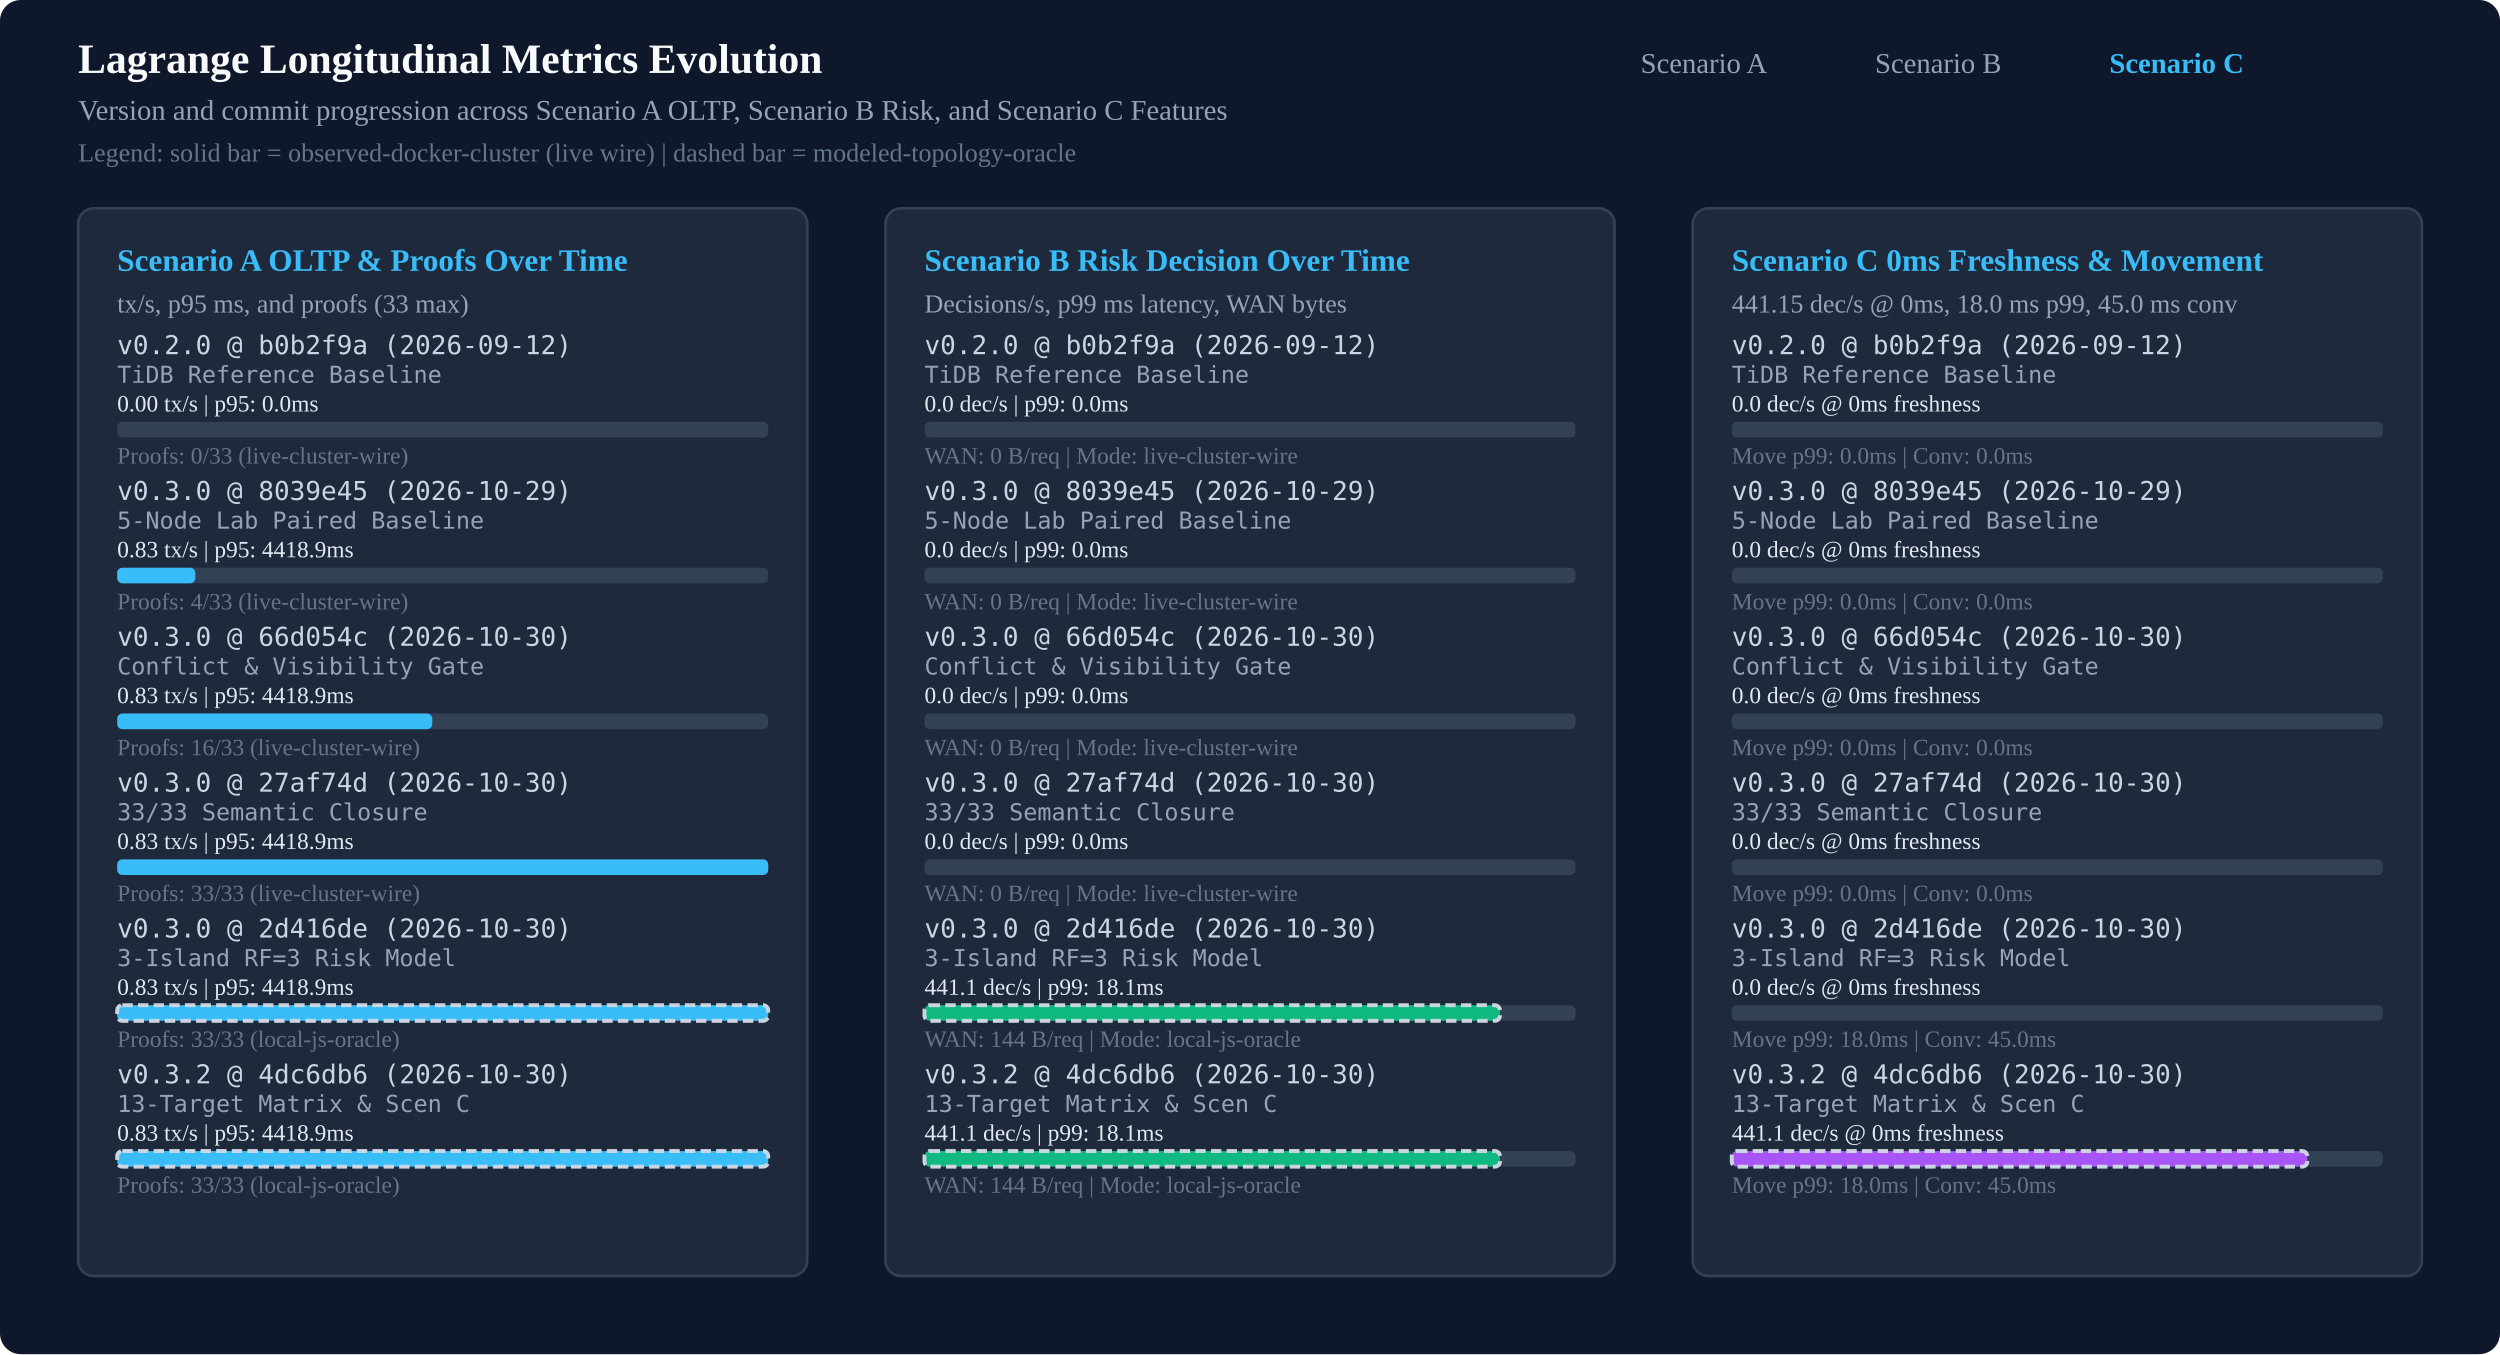
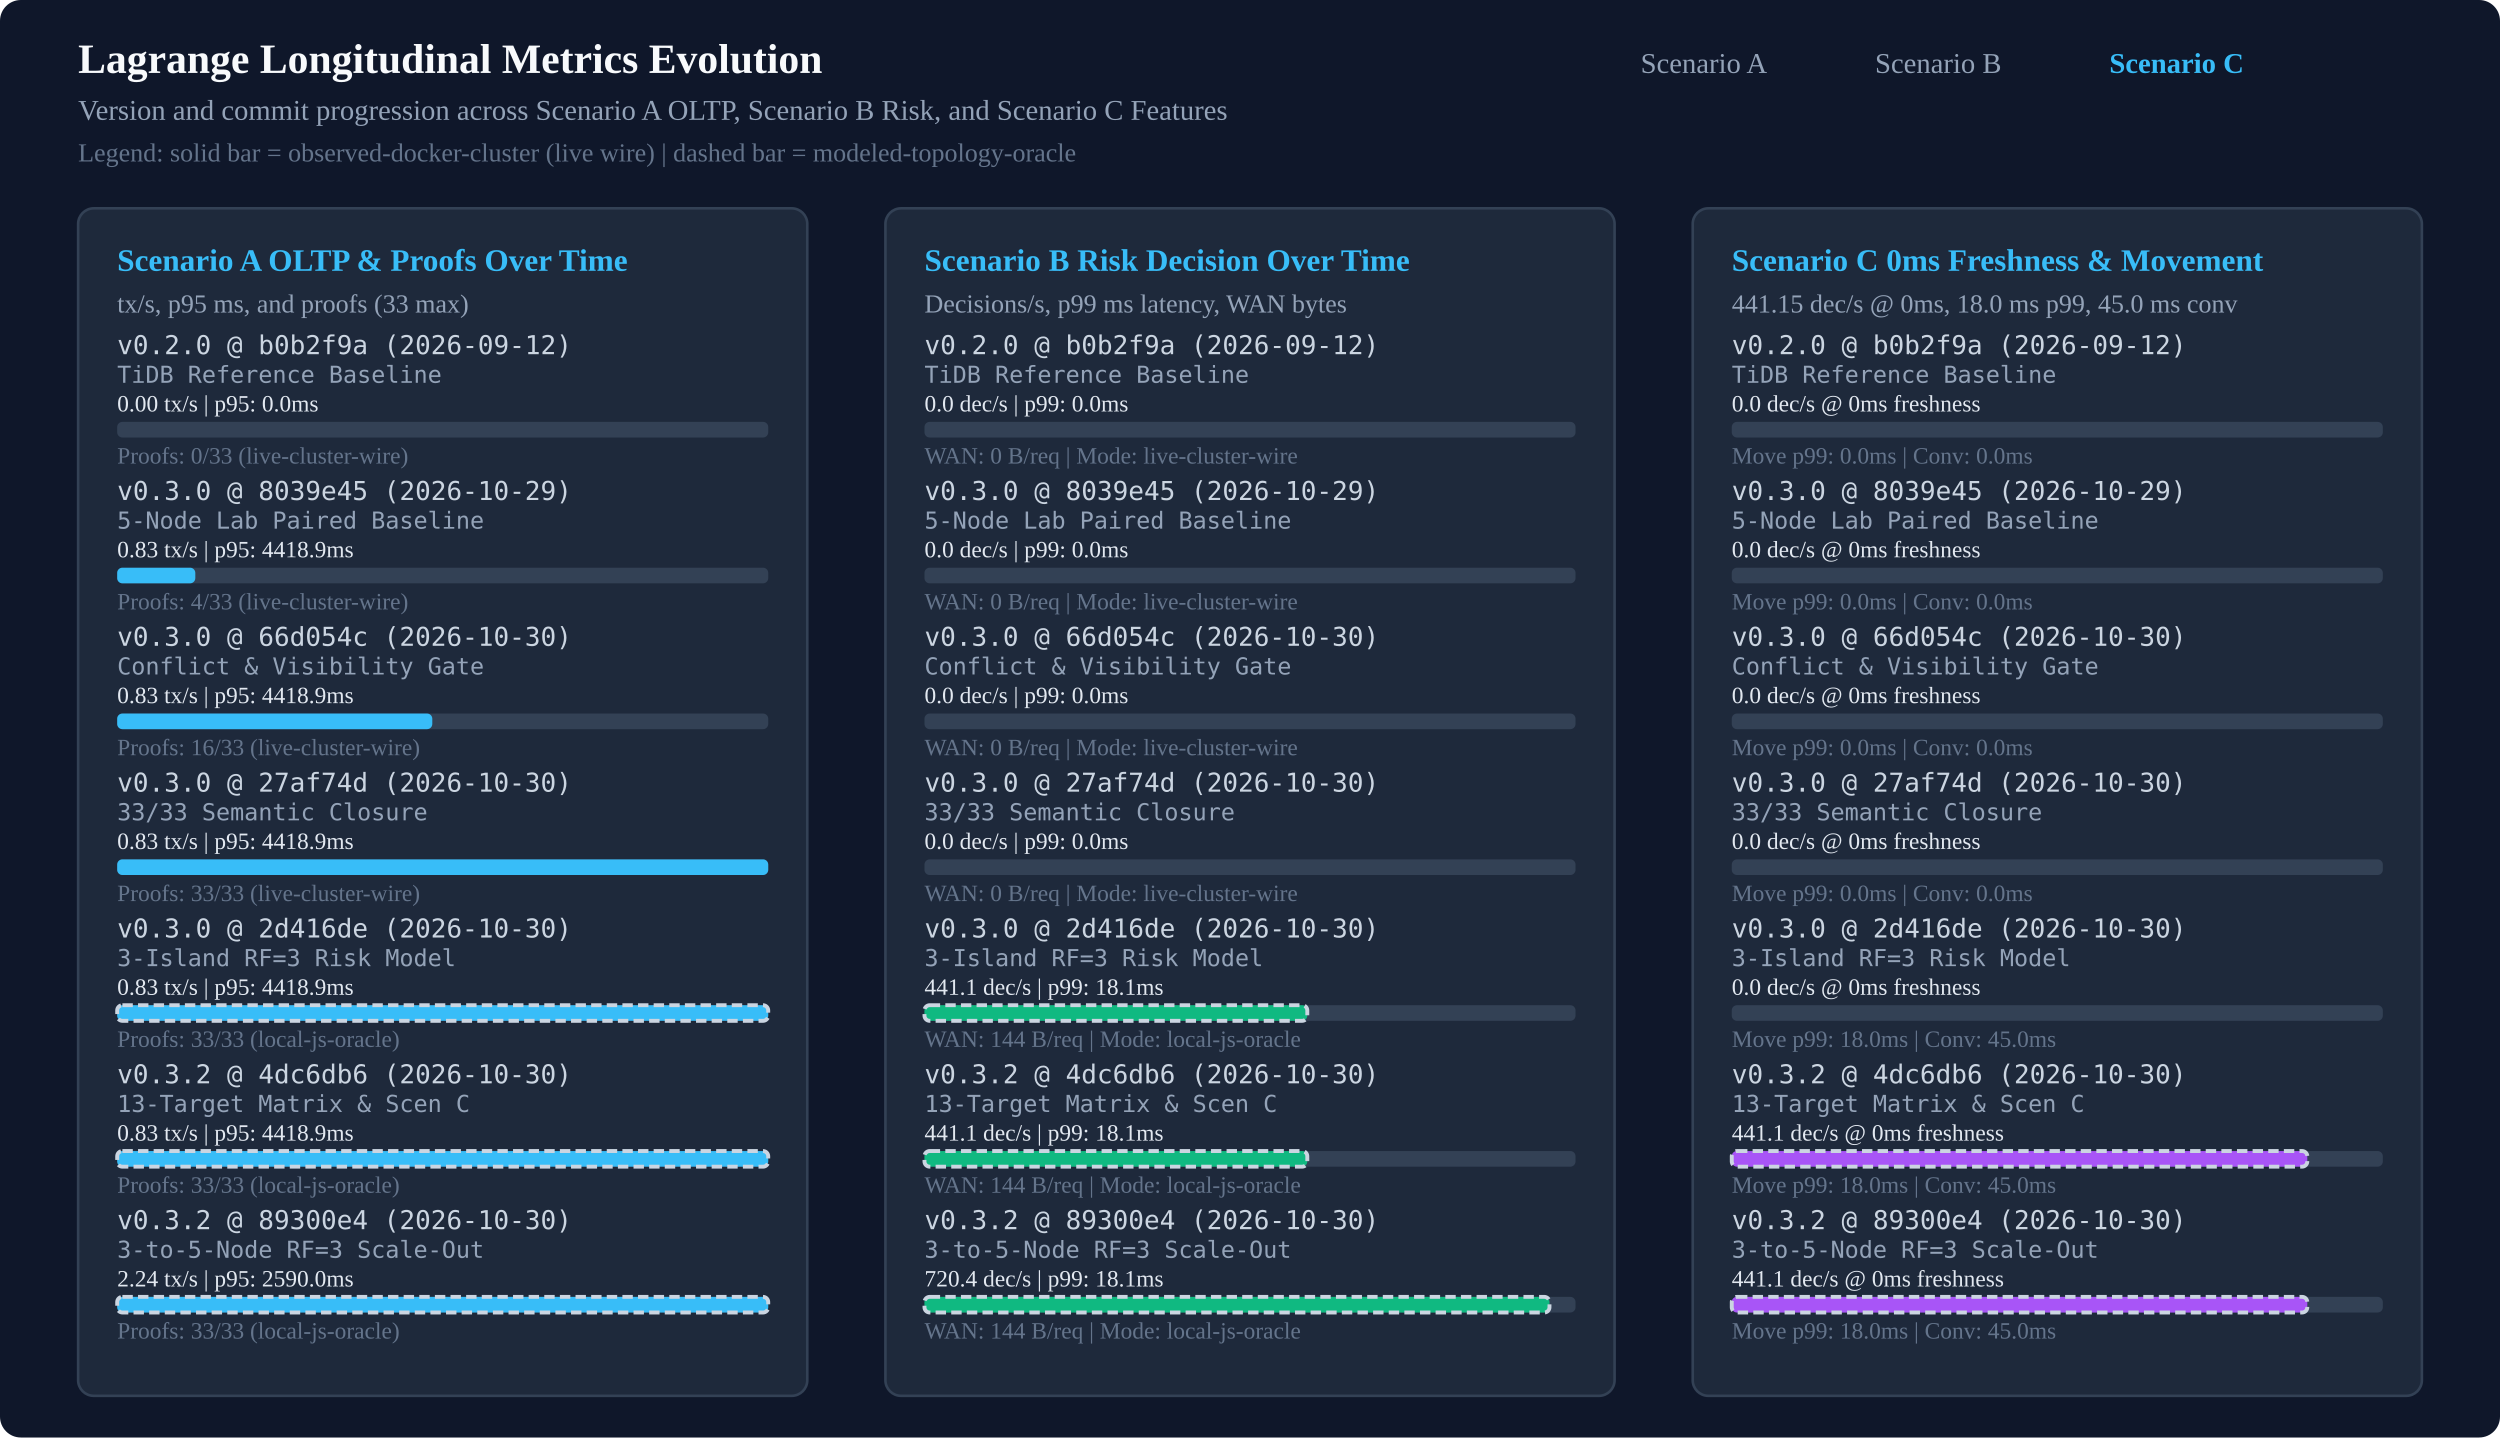
- <svg xmlns="http://www.w3.org/2000/svg" viewBox="0 0 960 520" width="960" height="520">
-   <rect width="960" height="520" fill="#0f172a" rx="8" />
+ <svg xmlns="http://www.w3.org/2000/svg" viewBox="0 0 960 552" width="960" height="552">
+   <rect width="960" height="552" fill="#0f172a" rx="8" />
  <text x="30" y="28" fill="#f8fafc" font-size="16" font-weight="bold">Lagrange Longitudinal Metrics Evolution</text>
  <text x="30" y="46" fill="#94a3b8" font-size="11">Version and commit progression across Scenario A OLTP, Scenario B Risk, and Scenario C Features</text>
  <text x="30" y="62" fill="#64748b" font-size="10">Legend: solid bar = observed-docker-cluster (live wire) | dashed bar = modeled-topology-oracle</text>
  <a href="tidb-reference-scenarios.md#scenario-a-tidb-oltp-baseline">
    <text x="630" y="28" fill="#94a3b8" font-size="11">Scenario A</text>
  </a>
  <a href="tidb-reference-scenarios.md#scenario-b-tidb-distributed-risk-decision">
    <text x="720" y="28" fill="#94a3b8" font-size="11">Scenario B</text>
  </a>
  <a href="tidb-reference-scenarios.md#scenario-c-streaming-feature-risk-decision">
    <text x="810" y="28" fill="#38bdf8" font-size="11" font-weight="bold">Scenario C</text>
  </a>
-   <rect x="30" y="80" width="280" height="410" fill="#1e293b" rx="6" stroke="#334155" />
+   <rect x="30" y="80" width="280" height="456" fill="#1e293b" rx="6" stroke="#334155" />
  <a href="tidb-reference-scenarios.md#scenario-a-tidb-oltp-baseline">
    <text x="45" y="104" fill="#38bdf8" font-size="12" font-weight="bold">Scenario A OLTP &amp; Proofs Over Time</text>
  </a>
  <text x="45" y="120" fill="#94a3b8" font-size="10">tx/s, p95 ms, and proofs (33 max)</text>
  <text x="45" y="136" fill="#cbd5e1" font-size="10" font-family="monospace">v0.2.0 @ b0b2f9a (2026-09-12)</text>
  <text x="45" y="147" fill="#94a3b8" font-size="9" font-family="monospace">TiDB Reference Baseline</text>
  <text x="45" y="158" fill="#e2e8f0" font-size="9">0.00 tx/s | p95: 0.0ms</text>
  <rect x="45" y="162" width="250" height="6" fill="#334155" rx="2" />
  <text x="45" y="178" fill="#64748b" font-size="9">Proofs: 0/33 (live-cluster-wire)</text>
  <text x="45" y="192" fill="#cbd5e1" font-size="10" font-family="monospace">v0.3.0 @ 8039e45 (2026-10-29)</text>
  <text x="45" y="203" fill="#94a3b8" font-size="9" font-family="monospace">5-Node Lab Paired Baseline</text>
  <text x="45" y="214" fill="#e2e8f0" font-size="9">0.83 tx/s | p95: 4418.9ms</text>
  <rect x="45" y="218" width="250" height="6" fill="#334155" rx="2" />
  <rect x="45" y="218" width="30" height="6" fill="#38bdf8" rx="2" />
  <text x="45" y="234" fill="#64748b" font-size="9">Proofs: 4/33 (live-cluster-wire)</text>
  <text x="45" y="248" fill="#cbd5e1" font-size="10" font-family="monospace">v0.3.0 @ 66d054c (2026-10-30)</text>
  <text x="45" y="259" fill="#94a3b8" font-size="9" font-family="monospace">Conflict &amp; Visibility Gate</text>
  <text x="45" y="270" fill="#e2e8f0" font-size="9">0.83 tx/s | p95: 4418.9ms</text>
  <rect x="45" y="274" width="250" height="6" fill="#334155" rx="2" />
  <rect x="45" y="274" width="121" height="6" fill="#38bdf8" rx="2" />
  <text x="45" y="290" fill="#64748b" font-size="9">Proofs: 16/33 (live-cluster-wire)</text>
  <text x="45" y="304" fill="#cbd5e1" font-size="10" font-family="monospace">v0.3.0 @ 27af74d (2026-10-30)</text>
  <text x="45" y="315" fill="#94a3b8" font-size="9" font-family="monospace">33/33 Semantic Closure</text>
  <text x="45" y="326" fill="#e2e8f0" font-size="9">0.83 tx/s | p95: 4418.9ms</text>
  <rect x="45" y="330" width="250" height="6" fill="#334155" rx="2" />
  <rect x="45" y="330" width="250" height="6" fill="#38bdf8" rx="2" />
  <text x="45" y="346" fill="#64748b" font-size="9">Proofs: 33/33 (live-cluster-wire)</text>
  <text x="45" y="360" fill="#cbd5e1" font-size="10" font-family="monospace">v0.3.0 @ 2d416de (2026-10-30)</text>
  <text x="45" y="371" fill="#94a3b8" font-size="9" font-family="monospace">3-Island RF=3 Risk Model</text>
  <text x="45" y="382" fill="#e2e8f0" font-size="9">0.83 tx/s | p95: 4418.9ms</text>
  <rect x="45" y="386" width="250" height="6" fill="#334155" rx="2" />
  <rect x="45" y="386" width="250" height="6" fill="#38bdf8" rx="2" stroke="#cbd5e1" stroke-width="1.5" stroke-dasharray="4,2" />
  <text x="45" y="402" fill="#64748b" font-size="9">Proofs: 33/33 (local-js-oracle)</text>
  <text x="45" y="416" fill="#cbd5e1" font-size="10" font-family="monospace">v0.3.2 @ 4dc6db6 (2026-10-30)</text>
  <text x="45" y="427" fill="#94a3b8" font-size="9" font-family="monospace">13-Target Matrix &amp; Scen C</text>
  <text x="45" y="438" fill="#e2e8f0" font-size="9">0.83 tx/s | p95: 4418.9ms</text>
  <rect x="45" y="442" width="250" height="6" fill="#334155" rx="2" />
  <rect x="45" y="442" width="250" height="6" fill="#38bdf8" rx="2" stroke="#cbd5e1" stroke-width="1.5" stroke-dasharray="4,2" />
  <text x="45" y="458" fill="#64748b" font-size="9">Proofs: 33/33 (local-js-oracle)</text>
-   <rect x="340" y="80" width="280" height="410" fill="#1e293b" rx="6" stroke="#334155" />
+   <text x="45" y="472" fill="#cbd5e1" font-size="10" font-family="monospace">v0.3.2 @ 89300e4 (2026-10-30)</text>
+   <text x="45" y="483" fill="#94a3b8" font-size="9" font-family="monospace">3-to-5-Node RF=3 Scale-Out</text>
+   <text x="45" y="494" fill="#e2e8f0" font-size="9">2.24 tx/s | p95: 2590.0ms</text>
+   <rect x="45" y="498" width="250" height="6" fill="#334155" rx="2" />
+   <rect x="45" y="498" width="250" height="6" fill="#38bdf8" rx="2" stroke="#cbd5e1" stroke-width="1.5" stroke-dasharray="4,2" />
+   <text x="45" y="514" fill="#64748b" font-size="9">Proofs: 33/33 (local-js-oracle)</text>
+   <rect x="340" y="80" width="280" height="456" fill="#1e293b" rx="6" stroke="#334155" />
  <a href="tidb-reference-scenarios.md#scenario-b-tidb-distributed-risk-decision">
    <text x="355" y="104" fill="#38bdf8" font-size="12" font-weight="bold">Scenario B Risk Decision Over Time</text>
  </a>
  <text x="355" y="120" fill="#94a3b8" font-size="10">Decisions/s, p99 ms latency, WAN bytes</text>
  <text x="355" y="136" fill="#cbd5e1" font-size="10" font-family="monospace">v0.2.0 @ b0b2f9a (2026-09-12)</text>
  <text x="355" y="147" fill="#94a3b8" font-size="9" font-family="monospace">TiDB Reference Baseline</text>
  <text x="355" y="158" fill="#e2e8f0" font-size="9">0.0 dec/s | p99: 0.0ms</text>
  <rect x="355" y="162" width="250" height="6" fill="#334155" rx="2" />
  <text x="355" y="178" fill="#64748b" font-size="9">WAN: 0 B/req | Mode: live-cluster-wire</text>
  <text x="355" y="192" fill="#cbd5e1" font-size="10" font-family="monospace">v0.3.0 @ 8039e45 (2026-10-29)</text>
  <text x="355" y="203" fill="#94a3b8" font-size="9" font-family="monospace">5-Node Lab Paired Baseline</text>
  <text x="355" y="214" fill="#e2e8f0" font-size="9">0.0 dec/s | p99: 0.0ms</text>
  <rect x="355" y="218" width="250" height="6" fill="#334155" rx="2" />
  <text x="355" y="234" fill="#64748b" font-size="9">WAN: 0 B/req | Mode: live-cluster-wire</text>
  <text x="355" y="248" fill="#cbd5e1" font-size="10" font-family="monospace">v0.3.0 @ 66d054c (2026-10-30)</text>
  <text x="355" y="259" fill="#94a3b8" font-size="9" font-family="monospace">Conflict &amp; Visibility Gate</text>
  <text x="355" y="270" fill="#e2e8f0" font-size="9">0.0 dec/s | p99: 0.0ms</text>
  <rect x="355" y="274" width="250" height="6" fill="#334155" rx="2" />
  <text x="355" y="290" fill="#64748b" font-size="9">WAN: 0 B/req | Mode: live-cluster-wire</text>
  <text x="355" y="304" fill="#cbd5e1" font-size="10" font-family="monospace">v0.3.0 @ 27af74d (2026-10-30)</text>
  <text x="355" y="315" fill="#94a3b8" font-size="9" font-family="monospace">33/33 Semantic Closure</text>
  <text x="355" y="326" fill="#e2e8f0" font-size="9">0.0 dec/s | p99: 0.0ms</text>
  <rect x="355" y="330" width="250" height="6" fill="#334155" rx="2" />
  <text x="355" y="346" fill="#64748b" font-size="9">WAN: 0 B/req | Mode: live-cluster-wire</text>
  <text x="355" y="360" fill="#cbd5e1" font-size="10" font-family="monospace">v0.3.0 @ 2d416de (2026-10-30)</text>
  <text x="355" y="371" fill="#94a3b8" font-size="9" font-family="monospace">3-Island RF=3 Risk Model</text>
  <text x="355" y="382" fill="#e2e8f0" font-size="9">441.1 dec/s | p99: 18.1ms</text>
  <rect x="355" y="386" width="250" height="6" fill="#334155" rx="2" />
-   <rect x="355" y="386" width="221" height="6" fill="#10b981" rx="2" stroke="#cbd5e1" stroke-width="1.5" stroke-dasharray="4,2" />
+   <rect x="355" y="386" width="147" height="6" fill="#10b981" rx="2" stroke="#cbd5e1" stroke-width="1.5" stroke-dasharray="4,2" />
  <text x="355" y="402" fill="#64748b" font-size="9">WAN: 144 B/req | Mode: local-js-oracle</text>
  <text x="355" y="416" fill="#cbd5e1" font-size="10" font-family="monospace">v0.3.2 @ 4dc6db6 (2026-10-30)</text>
  <text x="355" y="427" fill="#94a3b8" font-size="9" font-family="monospace">13-Target Matrix &amp; Scen C</text>
  <text x="355" y="438" fill="#e2e8f0" font-size="9">441.1 dec/s | p99: 18.1ms</text>
  <rect x="355" y="442" width="250" height="6" fill="#334155" rx="2" />
-   <rect x="355" y="442" width="221" height="6" fill="#10b981" rx="2" stroke="#cbd5e1" stroke-width="1.5" stroke-dasharray="4,2" />
+   <rect x="355" y="442" width="147" height="6" fill="#10b981" rx="2" stroke="#cbd5e1" stroke-width="1.5" stroke-dasharray="4,2" />
  <text x="355" y="458" fill="#64748b" font-size="9">WAN: 144 B/req | Mode: local-js-oracle</text>
-   <rect x="650" y="80" width="280" height="410" fill="#1e293b" rx="6" stroke="#334155" />
+   <text x="355" y="472" fill="#cbd5e1" font-size="10" font-family="monospace">v0.3.2 @ 89300e4 (2026-10-30)</text>
+   <text x="355" y="483" fill="#94a3b8" font-size="9" font-family="monospace">3-to-5-Node RF=3 Scale-Out</text>
+   <text x="355" y="494" fill="#e2e8f0" font-size="9">720.4 dec/s | p99: 18.1ms</text>
+   <rect x="355" y="498" width="250" height="6" fill="#334155" rx="2" />
+   <rect x="355" y="498" width="240" height="6" fill="#10b981" rx="2" stroke="#cbd5e1" stroke-width="1.5" stroke-dasharray="4,2" />
+   <text x="355" y="514" fill="#64748b" font-size="9">WAN: 144 B/req | Mode: local-js-oracle</text>
+   <rect x="650" y="80" width="280" height="456" fill="#1e293b" rx="6" stroke="#334155" />
  <a href="tidb-reference-scenarios.md#scenario-c-streaming-feature-risk-decision">
    <text x="665" y="104" fill="#38bdf8" font-size="12" font-weight="bold">Scenario C 0ms Freshness &amp; Movement</text>
  </a>
  <text x="665" y="120" fill="#94a3b8" font-size="10">441.15 dec/s @ 0ms, 18.0 ms p99, 45.0 ms conv</text>
  <text x="665" y="136" fill="#cbd5e1" font-size="10" font-family="monospace">v0.2.0 @ b0b2f9a (2026-09-12)</text>
  <text x="665" y="147" fill="#94a3b8" font-size="9" font-family="monospace">TiDB Reference Baseline</text>
  <text x="665" y="158" fill="#e2e8f0" font-size="9">0.0 dec/s @ 0ms freshness</text>
  <rect x="665" y="162" width="250" height="6" fill="#334155" rx="2" />
  <text x="665" y="178" fill="#64748b" font-size="9">Move p99: 0.0ms | Conv: 0.0ms</text>
  <text x="665" y="192" fill="#cbd5e1" font-size="10" font-family="monospace">v0.3.0 @ 8039e45 (2026-10-29)</text>
  <text x="665" y="203" fill="#94a3b8" font-size="9" font-family="monospace">5-Node Lab Paired Baseline</text>
  <text x="665" y="214" fill="#e2e8f0" font-size="9">0.0 dec/s @ 0ms freshness</text>
  <rect x="665" y="218" width="250" height="6" fill="#334155" rx="2" />
  <text x="665" y="234" fill="#64748b" font-size="9">Move p99: 0.0ms | Conv: 0.0ms</text>
  <text x="665" y="248" fill="#cbd5e1" font-size="10" font-family="monospace">v0.3.0 @ 66d054c (2026-10-30)</text>
  <text x="665" y="259" fill="#94a3b8" font-size="9" font-family="monospace">Conflict &amp; Visibility Gate</text>
  <text x="665" y="270" fill="#e2e8f0" font-size="9">0.0 dec/s @ 0ms freshness</text>
  <rect x="665" y="274" width="250" height="6" fill="#334155" rx="2" />
  <text x="665" y="290" fill="#64748b" font-size="9">Move p99: 0.0ms | Conv: 0.0ms</text>
  <text x="665" y="304" fill="#cbd5e1" font-size="10" font-family="monospace">v0.3.0 @ 27af74d (2026-10-30)</text>
  <text x="665" y="315" fill="#94a3b8" font-size="9" font-family="monospace">33/33 Semantic Closure</text>
  <text x="665" y="326" fill="#e2e8f0" font-size="9">0.0 dec/s @ 0ms freshness</text>
  <rect x="665" y="330" width="250" height="6" fill="#334155" rx="2" />
  <text x="665" y="346" fill="#64748b" font-size="9">Move p99: 0.0ms | Conv: 0.0ms</text>
  <text x="665" y="360" fill="#cbd5e1" font-size="10" font-family="monospace">v0.3.0 @ 2d416de (2026-10-30)</text>
  <text x="665" y="371" fill="#94a3b8" font-size="9" font-family="monospace">3-Island RF=3 Risk Model</text>
  <text x="665" y="382" fill="#e2e8f0" font-size="9">0.0 dec/s @ 0ms freshness</text>
  <rect x="665" y="386" width="250" height="6" fill="#334155" rx="2" />
  <text x="665" y="402" fill="#64748b" font-size="9">Move p99: 18.0ms | Conv: 45.0ms</text>
  <text x="665" y="416" fill="#cbd5e1" font-size="10" font-family="monospace">v0.3.2 @ 4dc6db6 (2026-10-30)</text>
  <text x="665" y="427" fill="#94a3b8" font-size="9" font-family="monospace">13-Target Matrix &amp; Scen C</text>
  <text x="665" y="438" fill="#e2e8f0" font-size="9">441.1 dec/s @ 0ms freshness</text>
  <rect x="665" y="442" width="250" height="6" fill="#334155" rx="2" />
  <rect x="665" y="442" width="221" height="6" fill="#a855f7" rx="2" stroke="#cbd5e1" stroke-width="1.5" stroke-dasharray="4,2" />
  <text x="665" y="458" fill="#64748b" font-size="9">Move p99: 18.0ms | Conv: 45.0ms</text>
+   <text x="665" y="472" fill="#cbd5e1" font-size="10" font-family="monospace">v0.3.2 @ 89300e4 (2026-10-30)</text>
+   <text x="665" y="483" fill="#94a3b8" font-size="9" font-family="monospace">3-to-5-Node RF=3 Scale-Out</text>
+   <text x="665" y="494" fill="#e2e8f0" font-size="9">441.1 dec/s @ 0ms freshness</text>
+   <rect x="665" y="498" width="250" height="6" fill="#334155" rx="2" />
+   <rect x="665" y="498" width="221" height="6" fill="#a855f7" rx="2" stroke="#cbd5e1" stroke-width="1.5" stroke-dasharray="4,2" />
+   <text x="665" y="514" fill="#64748b" font-size="9">Move p99: 18.0ms | Conv: 45.0ms</text>
</svg>
